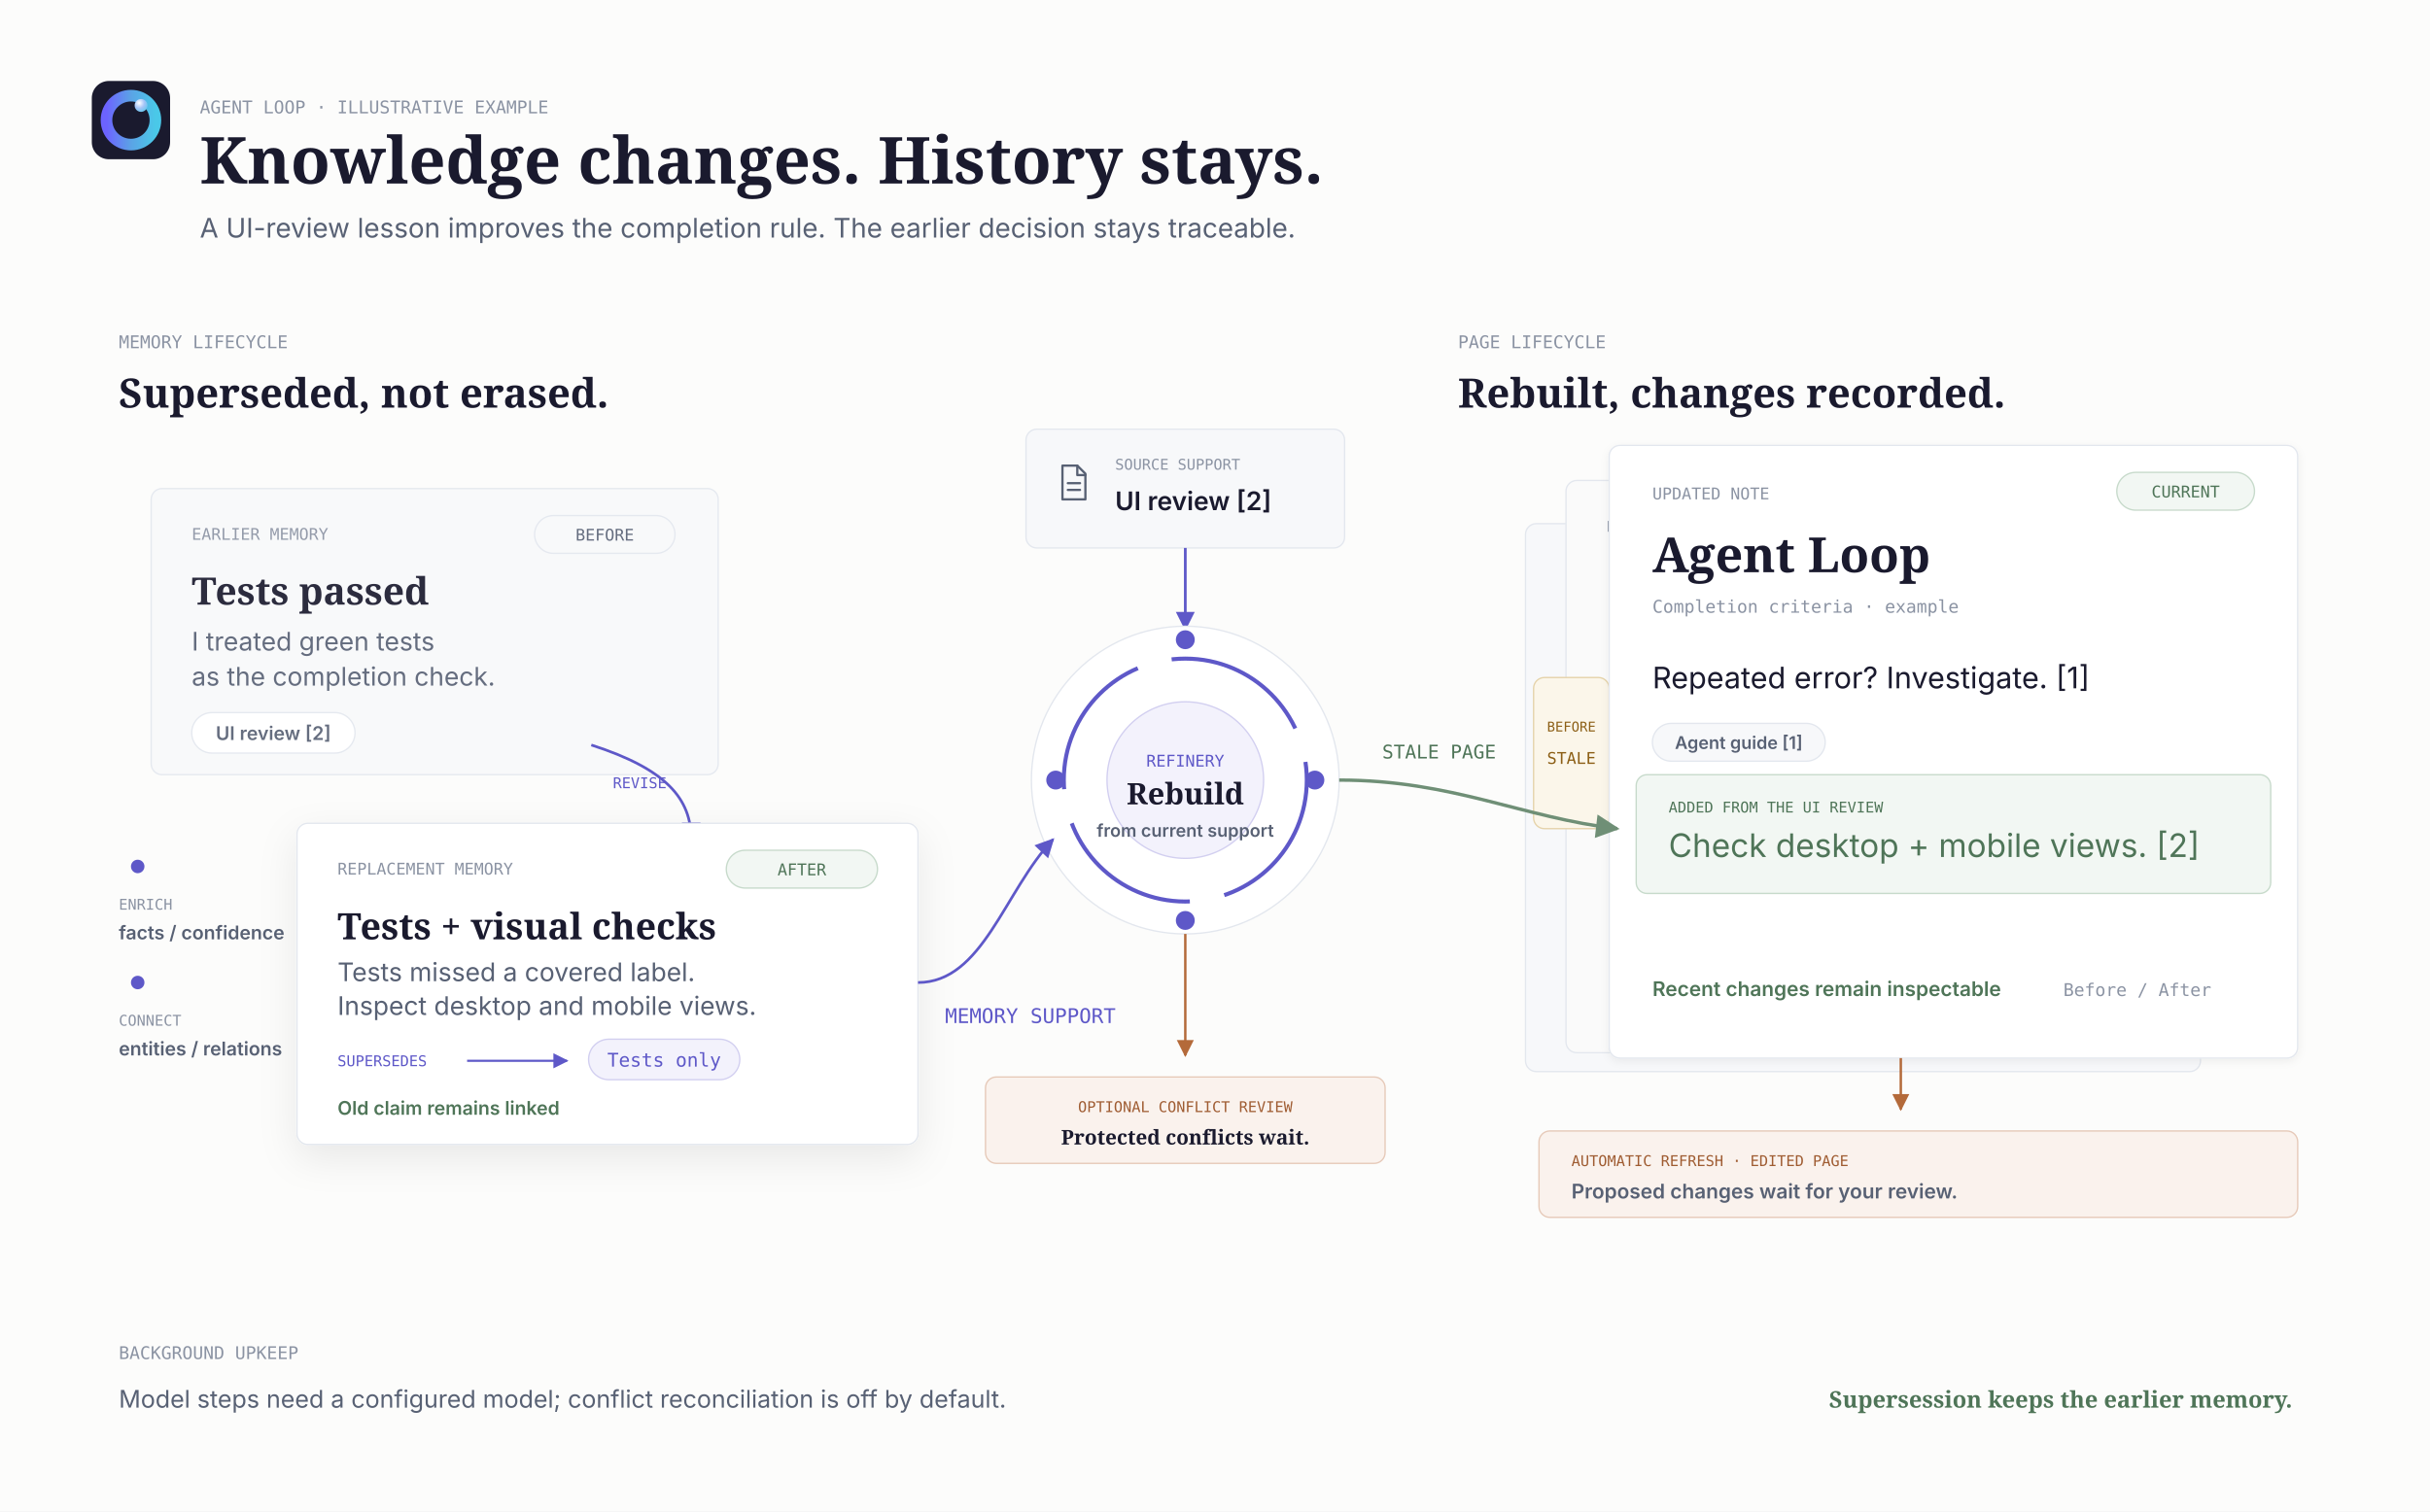
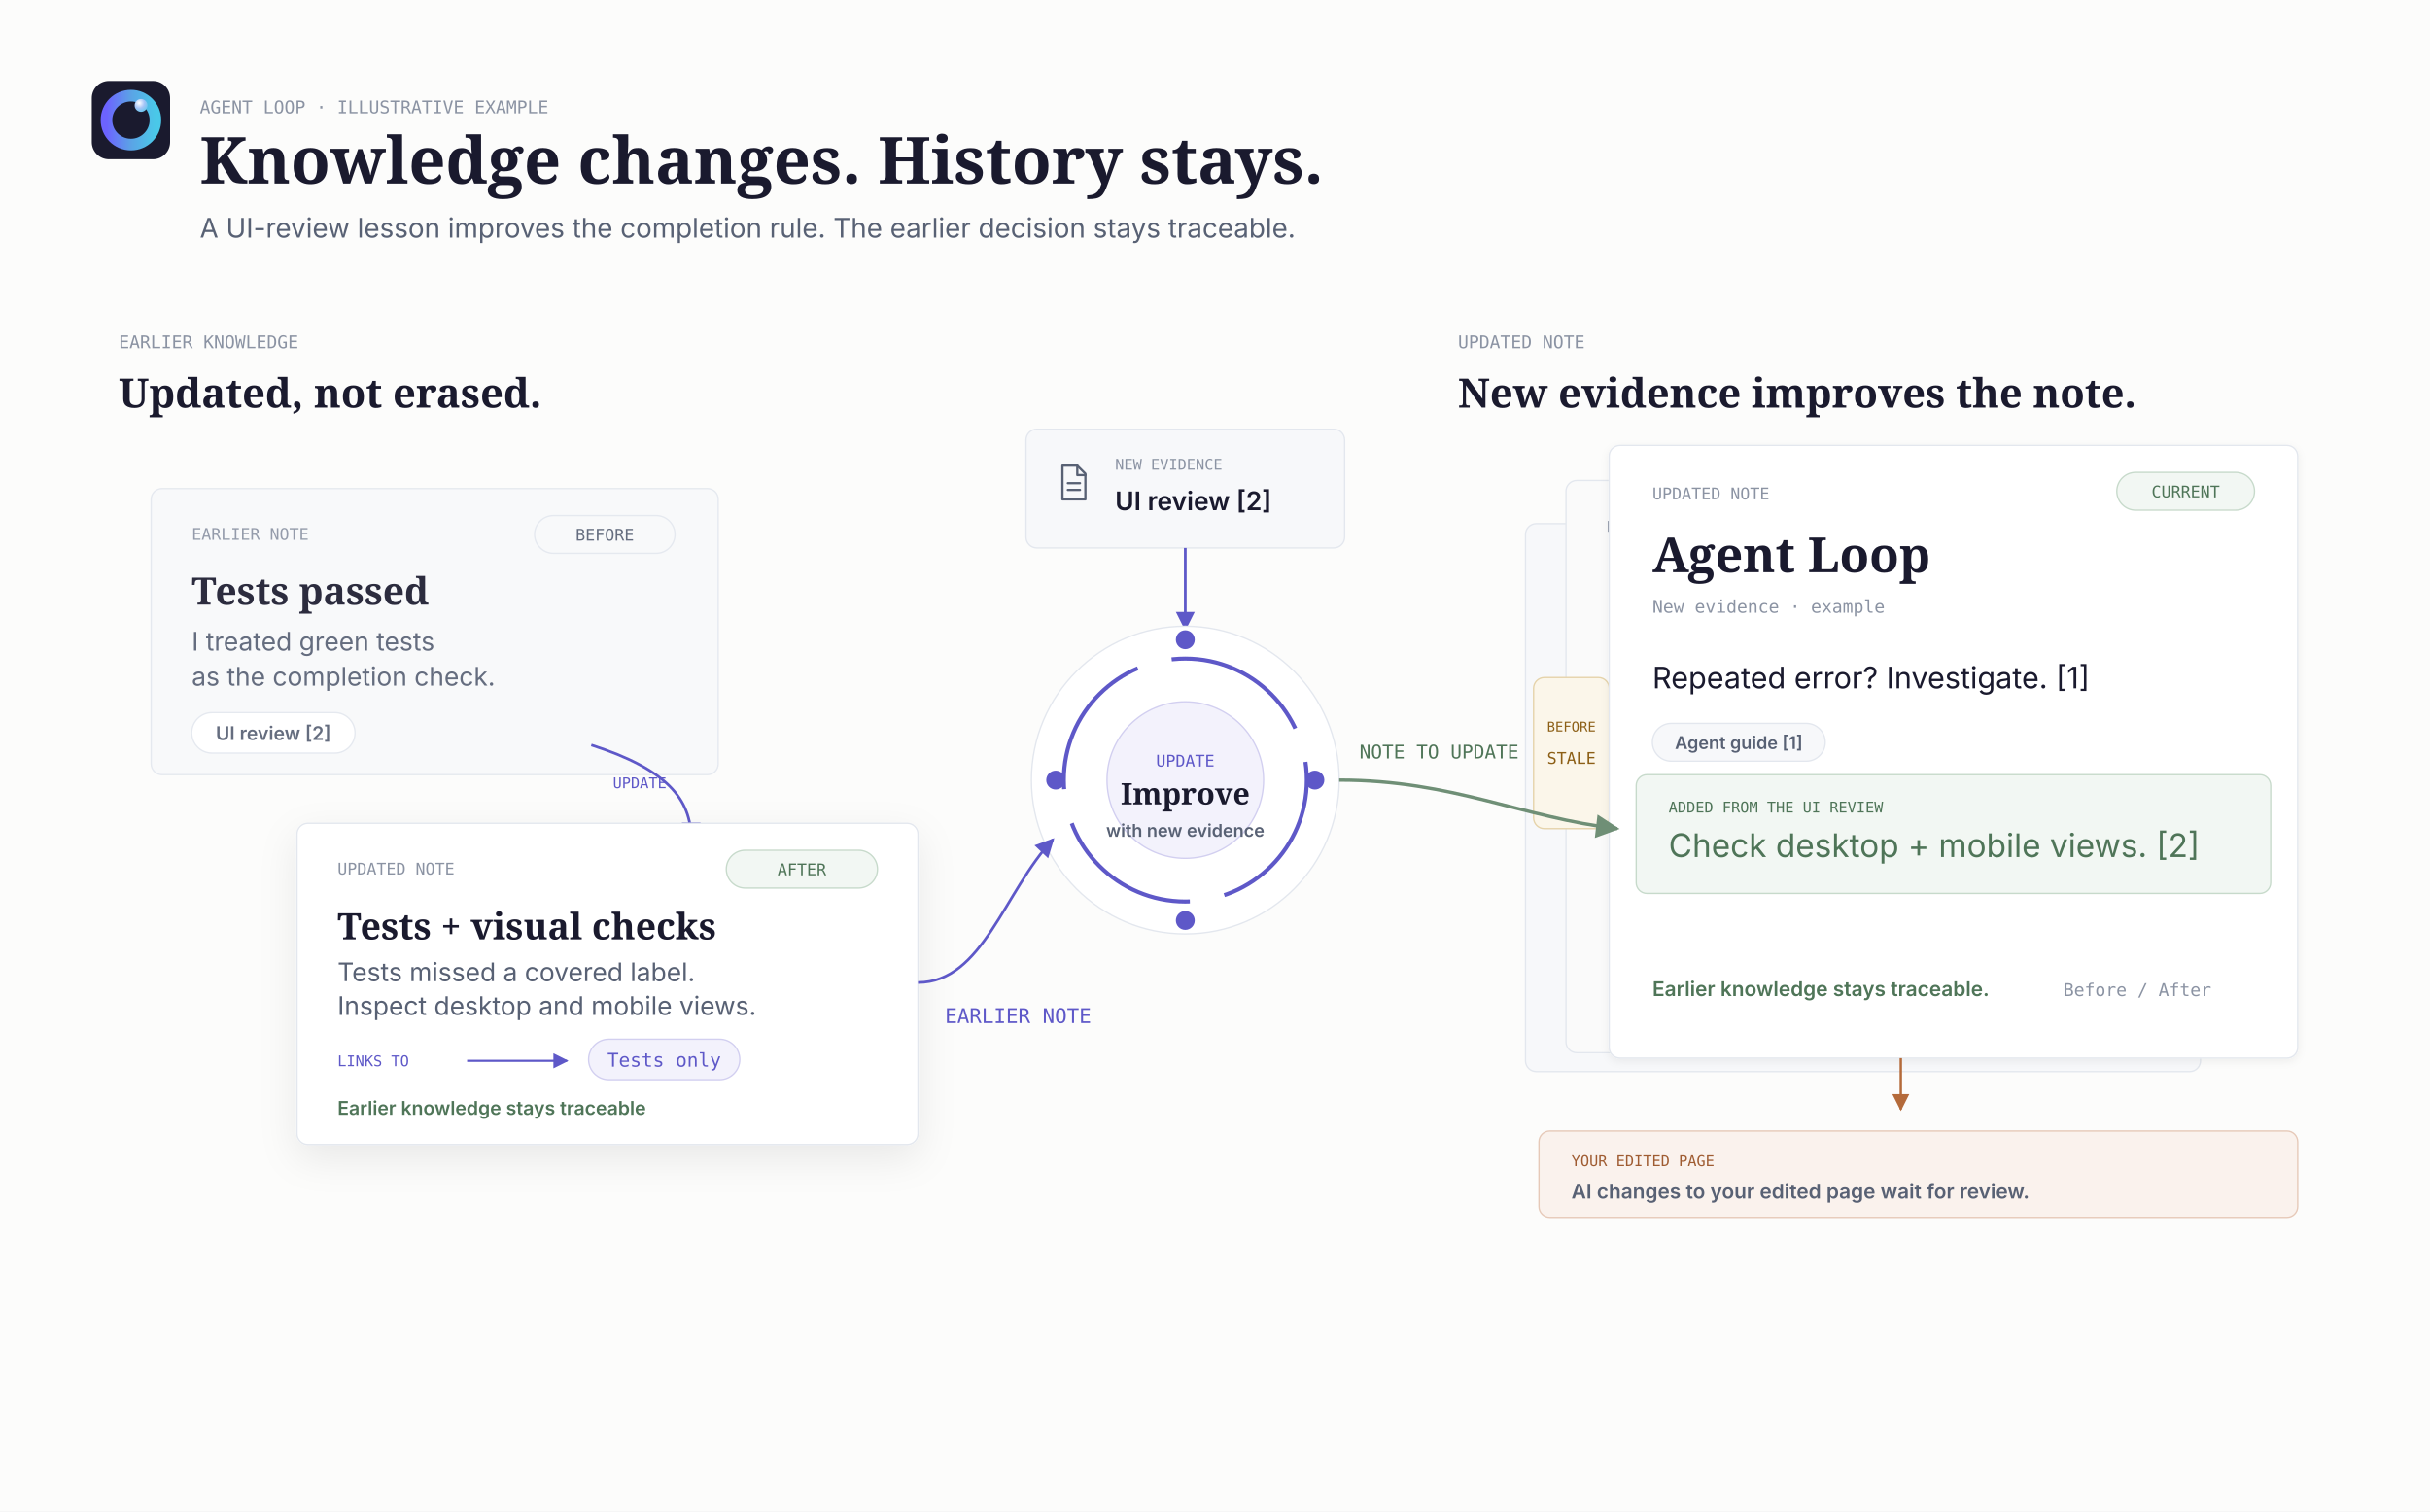
<svg xmlns="http://www.w3.org/2000/svg" width="1800" height="1120" viewBox="0 0 1800 1120" role="img" aria-labelledby="title desc">
  <style>text { font-kerning: normal; }</style>
  <rect width="1800" height="1120" fill="#FCFCFB" />
  <g transform="translate(68 60) scale(0.1132812)">
    <rect width="512" height="512" rx="112" fill="#1A1A2E" />
    <circle cx="256" cy="256" r="160" fill="none" stroke="url(#lifecycle-en-desktop-ring)" stroke-width="76" />
    <circle cx="322" cy="160" r="42" fill="url(#lifecycle-en-desktop-orb)" />
  </g>
  <g data-fit-region="lifecycle-en-desktop-heading" data-fit-x="148" data-fit-y="56" data-fit-width="1578" data-fit-height="130" data-check-overlap="false">
    <text x="148" y="84" font-family="'JetBrains Mono', monospace" font-size="13" font-weight="500" fill="#8B93A3" text-anchor="start">AGENT LOOP · ILLUSTRATIVE EXAMPLE</text>
    <text x="148" y="136" font-family="'Fraunces', Georgia, serif" font-size="48" font-weight="600" fill="#1A1A2E" text-anchor="start">Knowledge changes. History stays.</text>
    <text x="148" y="176" font-family="'Instrument Sans', -apple-system, sans-serif" font-size="20" font-weight="400" fill="#586174" text-anchor="start">A UI-review lesson improves the completion rule. The earlier decision stays traceable.</text>
  </g>
  <g data-fit-region="lifecycle-en-desktop-memory-object" data-fit-x="70" data-fit-y="236" data-fit-width="640" data-fit-height="670" data-check-overlap="false">
-     <text x="88" y="258" font-family="'JetBrains Mono', monospace" font-size="13" font-weight="500" fill="#8B93A3" text-anchor="start">MEMORY LIFECYCLE</text>
-     <text x="88" y="302" font-family="'Fraunces', Georgia, serif" font-size="30" font-weight="600" fill="#1A1A2E" text-anchor="start">Superseded, not erased.</text>
+     <text x="88" y="258" font-family="'JetBrains Mono', monospace" font-size="13" font-weight="500" fill="#8B93A3" text-anchor="start">EARLIER KNOWLEDGE</text>
+     <text x="88" y="302" font-family="'Fraunces', Georgia, serif" font-size="30" font-weight="600" fill="#1A1A2E" text-anchor="start">Updated, not erased.</text>
    <g opacity="0.92">
      <rect x="112" y="362" width="420" height="212" rx="8" fill="#F7F8FA" stroke="#E3E7EE" />
-       <text x="142" y="400" font-family="'JetBrains Mono', monospace" font-size="12" font-weight="500" fill="#8B93A3" text-anchor="start">EARLIER MEMORY</text>
+       <text x="142" y="400" font-family="'JetBrains Mono', monospace" font-size="12" font-weight="500" fill="#8B93A3" text-anchor="start">EARLIER NOTE</text>
      <g>
        <rect x="396" y="382" width="104" height="28" rx="14" fill="#F7F8FA" stroke="#E3E7EE" />
        <text x="448" y="400.56" font-family="'JetBrains Mono', monospace" font-size="12" font-weight="500" fill="#586174" text-anchor="middle">BEFORE</text>
      </g>
      <text x="142" y="448" font-family="'Fraunces', Georgia, serif" font-size="28" font-weight="600" fill="#1A1A2E" text-anchor="start">Tests passed</text>
      <text x="142" y="482" font-family="'Instrument Sans', -apple-system, sans-serif" font-size="19" font-weight="400" fill="#586174" text-anchor="start">I treated green tests</text>
      <text x="142" y="508" font-family="'Instrument Sans', -apple-system, sans-serif" font-size="19" font-weight="400" fill="#586174" text-anchor="start">as the completion check.</text>
      <g>
        <rect x="142" y="528" width="121" height="30" rx="15" fill="#FFFFFF" stroke="#E3E7EE" />
        <text x="202.5" y="548.32" font-family="'Instrument Sans', -apple-system, sans-serif" font-size="14" font-weight="600" fill="#586174" text-anchor="middle">UI review [2]</text>
      </g>
    </g>
    <path d="M438 552 C494 570 512 592 512 622" fill="none" stroke="#5E58C8" stroke-width="2" marker-end="url(#lifecycle-en-desktop-arrow)" />
-     <text x="454" y="584" font-family="'JetBrains Mono', monospace" font-size="11" font-weight="500" fill="#5E58C8" text-anchor="start">REVISE</text>
+     <text x="454" y="584" font-family="'JetBrains Mono', monospace" font-size="11" font-weight="500" fill="#5E58C8" text-anchor="start">UPDATE</text>
    <g filter="url(#lifecycle-en-desktop-card-shadow)">
      <rect x="220" y="610" width="460" height="238" rx="8" fill="#FFFFFF" stroke="#E3E7EE" />
    </g>
-     <text x="250" y="648" font-family="'JetBrains Mono', monospace" font-size="12" font-weight="500" fill="#8B93A3" text-anchor="start">REPLACEMENT MEMORY</text>
+     <text x="250" y="648" font-family="'JetBrains Mono', monospace" font-size="12" font-weight="500" fill="#8B93A3" text-anchor="start">UPDATED NOTE</text>
    <g>
      <rect x="538" y="630" width="112" height="28" rx="14" fill="#F2F7F3" stroke="#C7DACB" />
      <text x="594" y="648.56" font-family="'JetBrains Mono', monospace" font-size="12" font-weight="500" fill="#4F7558" text-anchor="middle">AFTER</text>
    </g>
    <text x="250" y="696" font-family="'Fraunces', Georgia, serif" font-size="27" font-weight="600" fill="#1A1A2E" text-anchor="start">Tests + visual checks</text>
    <text x="250" y="727" font-family="'Instrument Sans', -apple-system, sans-serif" font-size="19" font-weight="400" fill="#586174" text-anchor="start">Tests missed a covered label.</text>
    <text x="250" y="752" font-family="'Instrument Sans', -apple-system, sans-serif" font-size="19" font-weight="400" fill="#586174" text-anchor="start">Inspect desktop and mobile views.</text>
-     <text x="250" y="790" font-family="'JetBrains Mono', monospace" font-size="11" font-weight="500" fill="#5E58C8" text-anchor="start">SUPERSEDES</text>
+     <text x="250" y="790" font-family="'JetBrains Mono', monospace" font-size="11" font-weight="500" fill="#5E58C8" text-anchor="start">LINKS TO</text>
    <path d="M346 786 H420" stroke="#5E58C8" stroke-width="1.6" marker-end="url(#lifecycle-en-desktop-arrow)" />
    <g>
      <rect x="436" y="770" width="112" height="30" rx="15" fill="#F3F2FC" stroke="#D2CFF0" />
      <text x="492" y="790.32" font-family="'JetBrains Mono', monospace" font-size="14" font-weight="500" fill="#5E58C8" text-anchor="middle">Tests only</text>
    </g>
-     <text x="250" y="826" font-family="'Instrument Sans', -apple-system, sans-serif" font-size="14" font-weight="600" fill="#4F7558" text-anchor="start">Old claim remains linked</text>
-     <circle cx="102" cy="642" r="5" fill="#5E58C8" />
-     <text x="88" y="674" font-family="'JetBrains Mono', monospace" font-size="11" font-weight="500" fill="#8B93A3" text-anchor="start">ENRICH</text>
-     <text x="88" y="696" font-family="'Instrument Sans', -apple-system, sans-serif" font-size="14" font-weight="600" fill="#586174" text-anchor="start">facts / confidence</text>
-     <circle cx="102" cy="728" r="5" fill="#5E58C8" />
-     <text x="88" y="760" font-family="'JetBrains Mono', monospace" font-size="11" font-weight="500" fill="#8B93A3" text-anchor="start">CONNECT</text>
-     <text x="88" y="782" font-family="'Instrument Sans', -apple-system, sans-serif" font-size="14" font-weight="600" fill="#586174" text-anchor="start">entities / relations</text>
+     <text x="250" y="826" font-family="'Instrument Sans', -apple-system, sans-serif" font-size="14" font-weight="600" fill="#4F7558" text-anchor="start">Earlier knowledge stays traceable</text>
  </g>
  <g data-fit-region="lifecycle-en-desktop-refinery" data-fit-x="698" data-fit-y="260" data-fit-width="360" data-fit-height="610" data-check-overlap="false">
    <rect x="760" y="318" width="236" height="88" rx="8" fill="#F7F8FA" stroke="#E3E7EE" />
    <g fill="none" stroke="#586174" stroke-width="1.7" stroke-linecap="round" stroke-linejoin="round">
      <path d="M787 345h11l6 6v19H787z" />
      <path d="M798 345v7h6" />
      <path d="M791 358h9M791 363h9" />
    </g>
-     <text x="826" y="348" font-family="'JetBrains Mono', monospace" font-size="11" font-weight="500" fill="#8B93A3" text-anchor="start">SOURCE SUPPORT</text>
+     <text x="826" y="348" font-family="'JetBrains Mono', monospace" font-size="11" font-weight="500" fill="#8B93A3" text-anchor="start">NEW EVIDENCE</text>
    <text x="826" y="378" font-family="'Instrument Sans', -apple-system, sans-serif" font-size="19" font-weight="600" fill="#1A1A2E" text-anchor="start">UI review [2]</text>
    <path d="M878 406 V466" fill="none" stroke="#5E58C8" stroke-width="2" marker-end="url(#lifecycle-en-desktop-arrow)" />
    <circle cx="878" cy="578" r="114" fill="#FFFFFF" stroke="#E3E7EE" />
    <circle cx="878" cy="578" r="90" fill="none" stroke="#5E58C8" stroke-width="3" stroke-dasharray="112 26" />
    <circle cx="878" cy="578" r="58" fill="#F3F2FC" stroke="#D2CFF0" />
-     <text x="878" y="568" font-family="'JetBrains Mono', monospace" font-size="12" font-weight="500" fill="#5E58C8" text-anchor="middle">REFINERY</text>
-     <text x="878" y="596" font-family="'Fraunces', Georgia, serif" font-size="22" font-weight="600" fill="#1A1A2E" text-anchor="middle">Rebuild</text>
-     <text x="878" y="620" font-family="'Instrument Sans', -apple-system, sans-serif" font-size="13" font-weight="600" fill="#586174" text-anchor="middle">from current support</text>
+     <text x="878" y="568" font-family="'JetBrains Mono', monospace" font-size="12" font-weight="500" fill="#5E58C8" text-anchor="middle">UPDATE</text>
+     <text x="878" y="596" font-family="'Fraunces', Georgia, serif" font-size="22" font-weight="600" fill="#1A1A2E" text-anchor="middle">Improve</text>
+     <text x="878" y="620" font-family="'Instrument Sans', -apple-system, sans-serif" font-size="13" font-weight="600" fill="#586174" text-anchor="middle">with new evidence</text>
    <circle cx="878" cy="474" r="7" fill="#5E58C8" />
    <circle cx="974" cy="578" r="7" fill="#5E58C8" />
    <circle cx="878" cy="682" r="7" fill="#5E58C8" />
    <circle cx="782" cy="578" r="7" fill="#5E58C8" />
    <path d="M680 728 C728 728 744 660 780 622" fill="none" stroke="#5E58C8" stroke-width="2" marker-end="url(#lifecycle-en-desktop-arrow)" />
-     <text x="700" y="758" font-family="'JetBrains Mono', monospace" font-size="15" font-weight="500" fill="#5E58C8" text-anchor="start">MEMORY SUPPORT</text>
-     <path d="M878 692 V782" fill="none" stroke="#B46A3A" stroke-width="1.8" marker-end="url(#lifecycle-en-desktop-warm-arrow)" />
-     <rect x="730" y="798" width="296" height="64" rx="8" fill="#FAF2ED" stroke="#E6C9B8" />
-     <text x="878" y="824" font-family="'JetBrains Mono', monospace" font-size="11" font-weight="500" fill="#9F5C32" text-anchor="middle">OPTIONAL CONFLICT REVIEW</text>
-     <text x="878" y="848" font-family="'Fraunces', Georgia, serif" font-size="15" font-weight="600" fill="#1A1A2E" text-anchor="middle">Protected conflicts wait.</text>
+     <text x="700" y="758" font-family="'JetBrains Mono', monospace" font-size="15" font-weight="500" fill="#5E58C8" text-anchor="start">EARLIER NOTE</text>
  </g>
  <g data-fit-region="lifecycle-en-desktop-page-object" data-fit-x="1044" data-fit-y="236" data-fit-width="686" data-fit-height="680" data-check-overlap="false">
-     <text x="1080" y="258" font-family="'JetBrains Mono', monospace" font-size="13" font-weight="500" fill="#8B93A3" text-anchor="start">PAGE LIFECYCLE</text>
-     <text x="1080" y="302" font-family="'Fraunces', Georgia, serif" font-size="30" font-weight="600" fill="#1A1A2E" text-anchor="start">Rebuilt, changes recorded.</text>
+     <text x="1080" y="258" font-family="'JetBrains Mono', monospace" font-size="13" font-weight="500" fill="#8B93A3" text-anchor="start">UPDATED NOTE</text>
+     <text x="1080" y="302" font-family="'Fraunces', Georgia, serif" font-size="30" font-weight="600" fill="#1A1A2E" text-anchor="start">New evidence improves the note.</text>
    <rect x="1130" y="388" width="500" height="406" rx="8" fill="#F7F8FA" stroke="#E3E7EE" />
    <rect x="1160" y="356" width="500" height="424" rx="8" fill="#FAFAFA" stroke="#E3E7EE" />
    <text x="1190" y="394" font-family="'JetBrains Mono', monospace" font-size="11" font-weight="500" fill="#8B93A3" text-anchor="start">BEFORE</text>
    <rect x="1136" y="502" width="56" height="112" rx="8" fill="#FBF6EA" stroke="#E5D3AA" />
    <text x="1164" y="542" font-family="'JetBrains Mono', monospace" font-size="10" font-weight="500" fill="#8C5F16" text-anchor="middle">BEFORE</text>
    <text x="1164" y="566" font-family="'JetBrains Mono', monospace" font-size="12" font-weight="500" fill="#8C5F16" text-anchor="middle">STALE</text>
    <g filter="url(#lifecycle-en-desktop-page-shadow)">
      <rect x="1192" y="330" width="510" height="454" rx="8" fill="#FFFFFF" stroke="#E3E7EE" />
    </g>
    <text x="1224" y="370" font-family="'JetBrains Mono', monospace" font-size="12" font-weight="500" fill="#8B93A3" text-anchor="start">UPDATED NOTE</text>
    <g>
      <rect x="1568" y="350" width="102" height="28" rx="14" fill="#F2F7F3" stroke="#C7DACB" />
      <text x="1619" y="368.56" font-family="'JetBrains Mono', monospace" font-size="12" font-weight="500" fill="#4F7558" text-anchor="middle">CURRENT</text>
    </g>
    <text x="1224" y="424" font-family="'Fraunces', Georgia, serif" font-size="36" font-weight="600" fill="#1A1A2E" text-anchor="start">Agent Loop</text>
-     <text x="1224" y="454" font-family="'JetBrains Mono', monospace" font-size="13" font-weight="500" fill="#8B93A3" text-anchor="start">Completion criteria · example</text>
+     <text x="1224" y="454" font-family="'JetBrains Mono', monospace" font-size="13" font-weight="500" fill="#8B93A3" text-anchor="start">New evidence · example</text>
    <text x="1224" y="510" font-family="'Instrument Sans', -apple-system, sans-serif" font-size="22" font-weight="400" fill="#1A1A2E" text-anchor="start">Repeated error? Investigate. [1]</text>
    <g>
      <rect x="1224" y="536" width="128" height="28" rx="14" fill="#F7F8FA" stroke="#E3E7EE" />
      <text x="1288" y="554.94" font-family="'Instrument Sans', -apple-system, sans-serif" font-size="13" font-weight="600" fill="#586174" text-anchor="middle">Agent guide [1]</text>
    </g>
    <rect x="1212" y="574" width="470" height="88" rx="8" fill="#F2F7F3" stroke="#C7DACB" />
    <text x="1236" y="602" font-family="'JetBrains Mono', monospace" font-size="11" font-weight="500" fill="#4F7558" text-anchor="start">ADDED FROM THE UI REVIEW</text>
    <text x="1236" y="635" font-family="'Instrument Sans', -apple-system, sans-serif" font-size="24" font-weight="400" fill="#4F7558" text-anchor="start">Check desktop + mobile views. [2]</text>
-     <text x="1224" y="738" font-family="'Instrument Sans', -apple-system, sans-serif" font-size="15" font-weight="600" fill="#4F7558" text-anchor="start">Recent changes remain inspectable</text>
+     <text x="1224" y="738" font-family="'Instrument Sans', -apple-system, sans-serif" font-size="15" font-weight="600" fill="#4F7558" text-anchor="start">Earlier knowledge stays traceable.</text>
    <text x="1638" y="738" font-family="'JetBrains Mono', monospace" font-size="13" font-weight="500" fill="#8B93A3" text-anchor="end">Before / After</text>
    <path d="M1408 784 V822" fill="none" stroke="#B46A3A" stroke-width="1.8" marker-end="url(#lifecycle-en-desktop-warm-arrow)" />
    <rect x="1140" y="838" width="562" height="64" rx="8" fill="#FAF2ED" stroke="#E6C9B8" />
-     <text x="1164" y="864" font-family="'JetBrains Mono', monospace" font-size="11" font-weight="500" fill="#9F5C32" text-anchor="start">AUTOMATIC REFRESH · EDITED PAGE</text>
-     <text x="1164" y="888" font-family="'Instrument Sans', -apple-system, sans-serif" font-size="15" font-weight="600" fill="#586174" text-anchor="start">Proposed changes wait for your review.</text>
+     <text x="1164" y="864" font-family="'JetBrains Mono', monospace" font-size="11" font-weight="500" fill="#9F5C32" text-anchor="start">YOUR EDITED PAGE</text>
+     <text x="1164" y="888" font-family="'Instrument Sans', -apple-system, sans-serif" font-size="15" font-weight="600" fill="#586174" text-anchor="start">AI changes to your edited page wait for review.</text>
  </g>
  <path d="M992 578 C1076 578 1128 606 1198 614" fill="none" stroke="#6F8F76" stroke-width="2.5" marker-end="url(#lifecycle-en-desktop-sage-arrow)" />
-   <text x="1066" y="562" font-family="'JetBrains Mono', monospace" font-size="14" font-weight="500" fill="#4F7558" text-anchor="middle">STALE PAGE</text>
-   <g data-fit-region="lifecycle-en-desktop-footer" data-fit-x="74" data-fit-y="966" data-fit-width="1652" data-fit-height="106" data-check-overlap="false">
-     <text x="88" y="1007" font-family="'JetBrains Mono', monospace" font-size="13" font-weight="500" fill="#8B93A3" text-anchor="start">BACKGROUND UPKEEP</text>
-     <text x="88" y="1043" font-family="'Instrument Sans', -apple-system, sans-serif" font-size="18" font-weight="400" fill="#586174" text-anchor="start">Model steps need a configured model; conflict reconciliation is off by default.</text>
-     <text x="1698" y="1043" font-family="'Fraunces', Georgia, serif" font-size="17" font-weight="600" fill="#4F7558" text-anchor="end">Supersession keeps the earlier memory.</text>
-   </g>
+   <text x="1066" y="562" font-family="'JetBrains Mono', monospace" font-size="14" font-weight="500" fill="#4F7558" text-anchor="middle">NOTE TO UPDATE</text>
  <defs>
    <linearGradient id="lifecycle-en-desktop-ring" x1="96" y1="256" x2="416" y2="256" gradientUnits="userSpaceOnUse">
      <stop stop-color="#6C63FF" />
      <stop offset="0.5" stop-color="#5BA3E6" />
      <stop offset="1" stop-color="#4AC8E8" />
    </linearGradient>
    <radialGradient id="lifecycle-en-desktop-orb" cx="0" cy="0" r="1" gradientUnits="userSpaceOnUse" gradientTransform="translate(310 144) rotate(52.125) scale(76.0263)">
      <stop stop-color="#FFFFFF" />
      <stop offset="0.45" stop-color="#A5C4F7" />
      <stop offset="1" stop-color="#4AC8E8" />
    </radialGradient>
    <marker id="lifecycle-en-desktop-arrow" viewBox="0 0 10 10" refX="9" refY="5" markerWidth="7" markerHeight="7" orient="auto-start-reverse">
      <path d="M0 0L10 5L0 10Z" fill="#5E58C8" />
    </marker>
    <marker id="lifecycle-en-desktop-warm-arrow" viewBox="0 0 10 10" refX="9" refY="5" markerWidth="7" markerHeight="7" orient="auto-start-reverse">
      <path d="M0 0L10 5L0 10Z" fill="#B46A3A" />
    </marker>
    <marker id="lifecycle-en-desktop-sage-arrow" viewBox="0 0 10 10" refX="9" refY="5" markerWidth="7" markerHeight="7" orient="auto-start-reverse">
      <path d="M0 0L10 5L0 10Z" fill="#6F8F76" />
    </marker>
    <filter id="lifecycle-en-desktop-card-shadow" x="-20%" y="-20%" width="140%" height="150%">
      <feDropShadow dx="0" dy="10" stdDeviation="14" flood-color="#1A1A2E" flood-opacity="0.08" />
    </filter>
    <filter id="lifecycle-en-desktop-page-shadow" x="-20%" y="-20%" width="140%" height="150%">
      <feDropShadow dx="0" dy="14" stdDeviation="18" flood-color="#1A1A2E" flood-opacity="0.10" />
      <feDropShadow dx="0" dy="2" stdDeviation="3" flood-color="#1A1A2E" flood-opacity="0.06" />
    </filter>
  </defs>
</svg>
